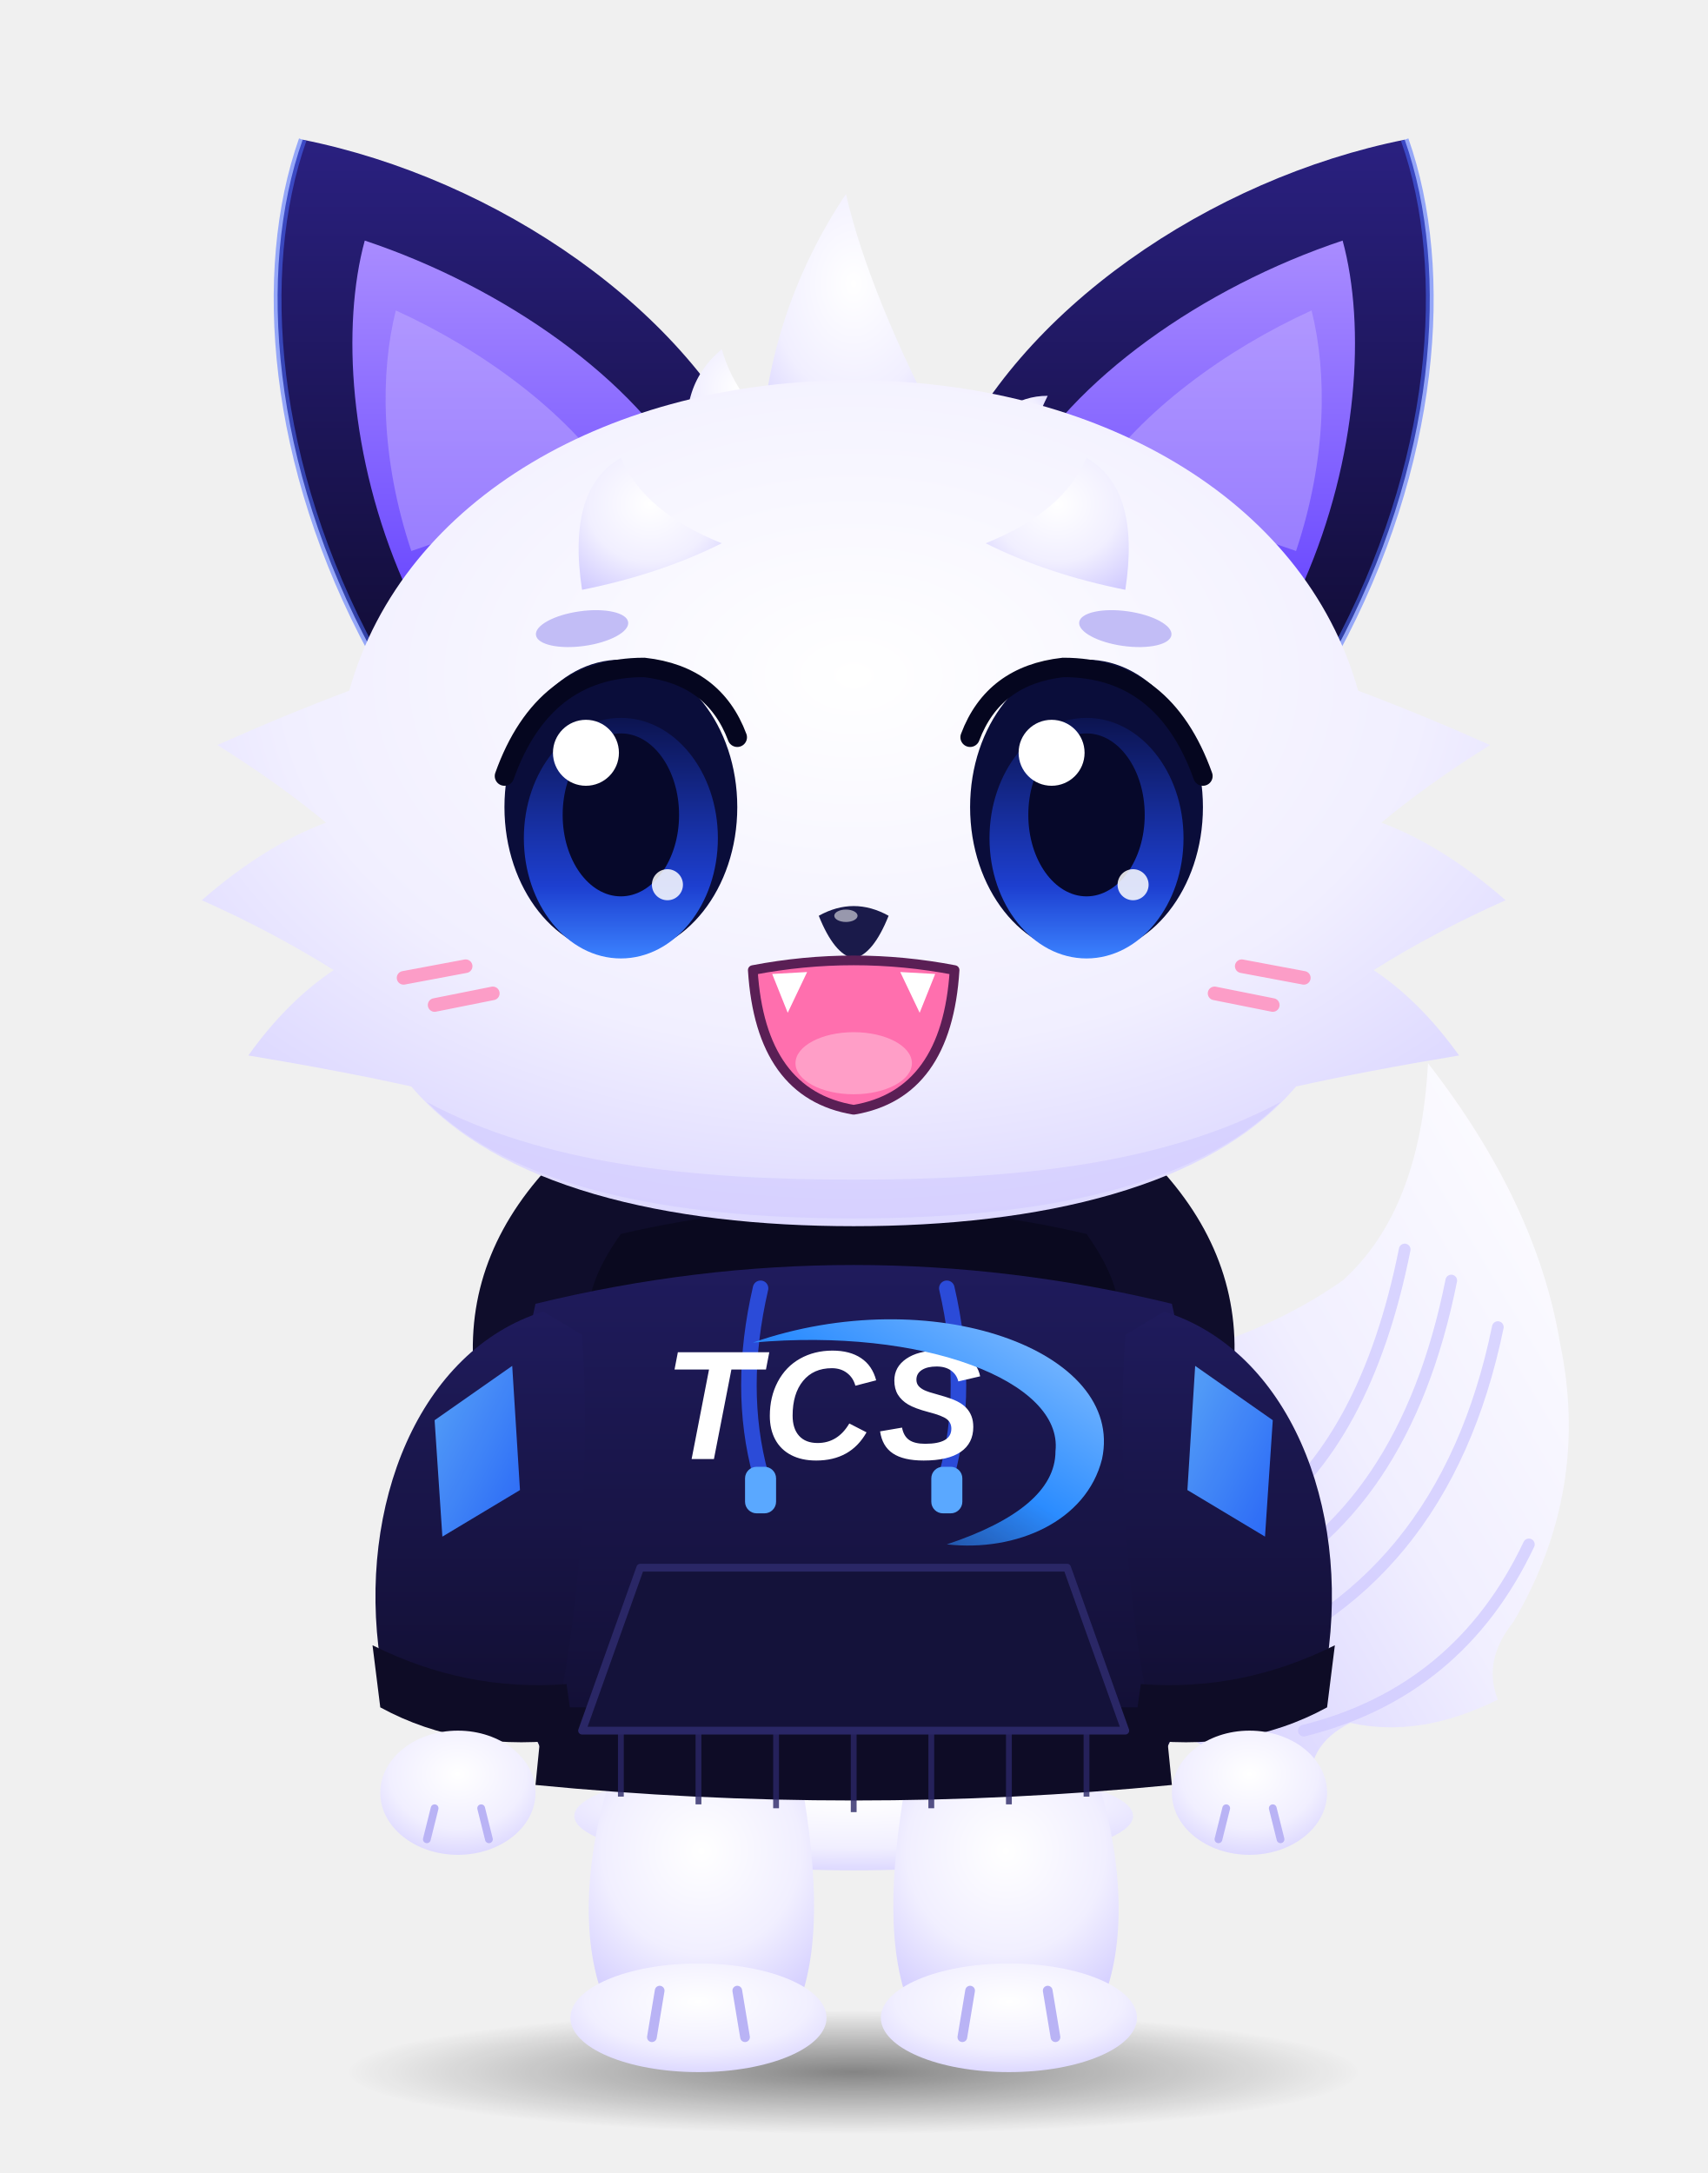
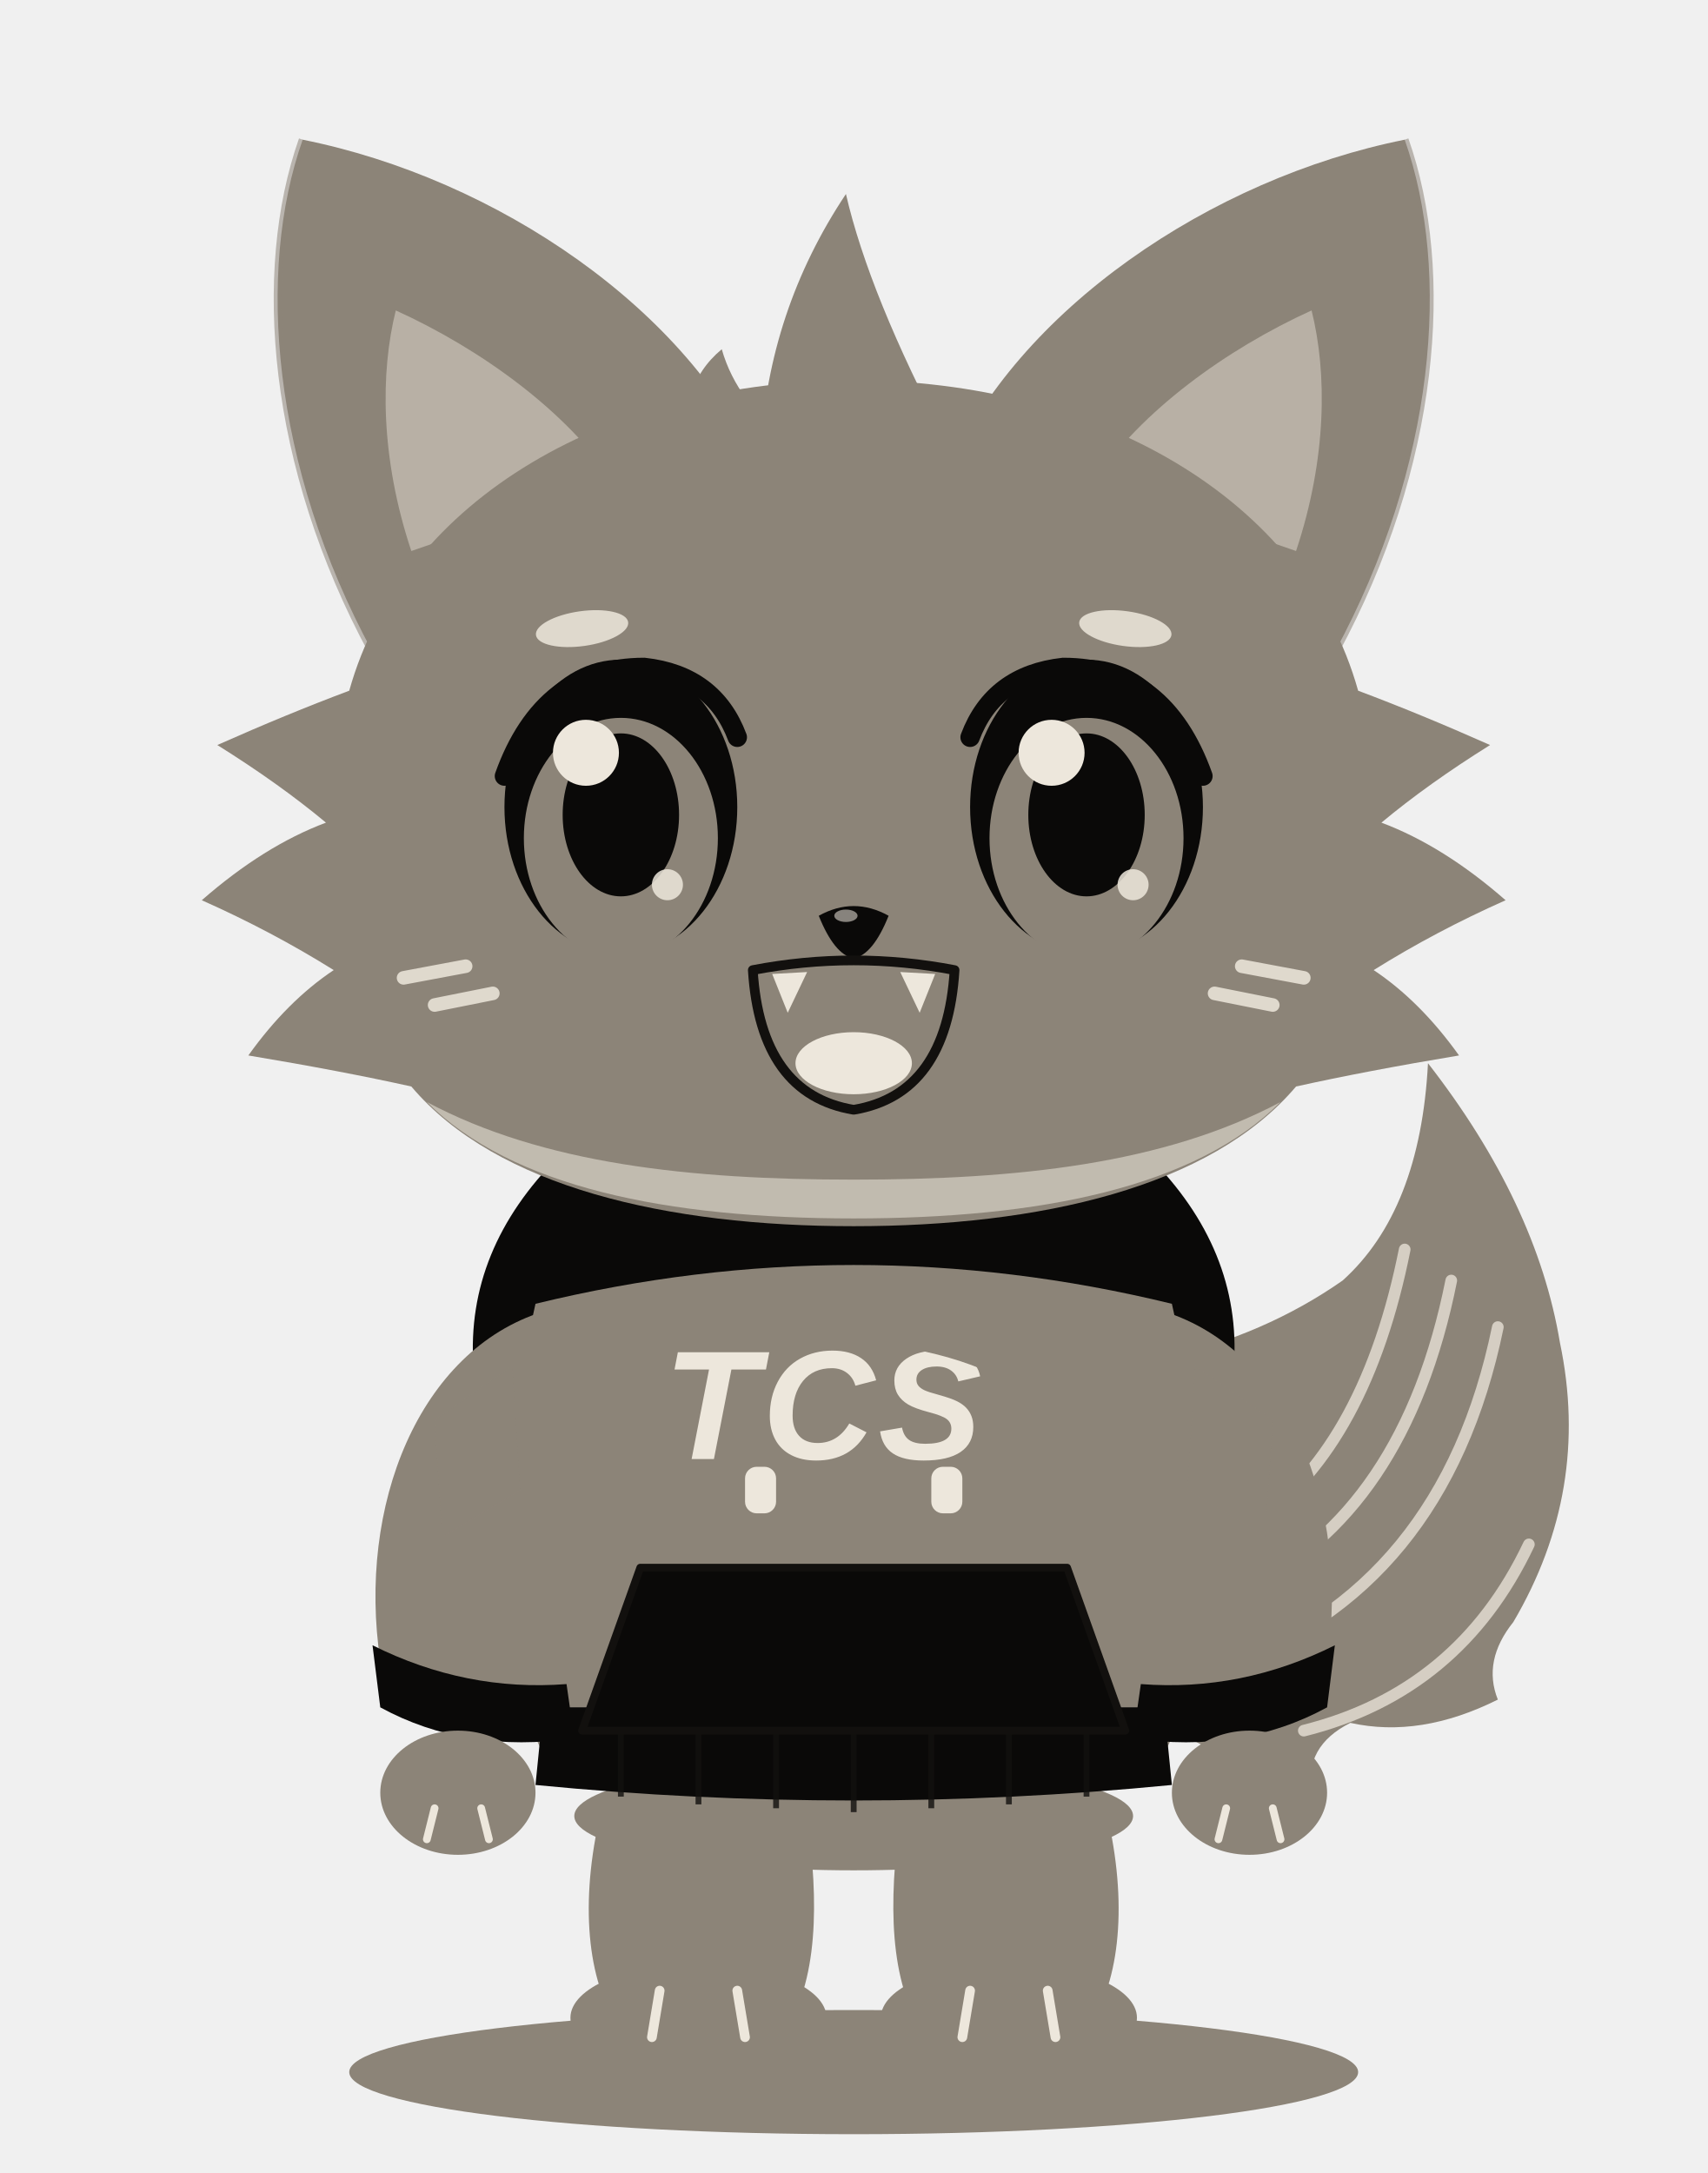
<svg xmlns="http://www.w3.org/2000/svg" id="tcs-mascot" viewBox="0 0 440 560" width="440" height="560" role="img" aria-label="TCS Mascot, maskot resmi The Choco Studios">
  <style>
    /* Walk cycle: front-facing pose, limbs swing in opposite pairs. */
    #leg-right,#arm-left,#hand-left{transform-box:fill-box;transform-origin:50% 12%;animation:tcs-step-a .62s ease-in-out infinite alternate}
    #leg-left,#arm-right,#hand-right{transform-box:fill-box;transform-origin:50% 12%;animation:tcs-step-b .62s ease-in-out infinite alternate}
    #leg-left,#leg-right{transform-origin:50% 0%}
    #hand-left,#hand-right{transform-box:fill-box;transform-origin:50% 0%}
    #head{transform-box:fill-box;transform-origin:50% 100%;animation:tcs-head-bob .31s ease-in-out infinite alternate}
    #tail{transform-box:fill-box;transform-origin:0% 65%;animation:tcs-tail-wag .62s ease-in-out infinite alternate}
    #eye-left,#eye-right{transform-box:fill-box;transform-origin:50% 50%;animation:tcs-blink 4.2s linear infinite}
    @keyframes tcs-step-a{from{transform:rotate(-19deg)}to{transform:rotate(19deg)}}
    @keyframes tcs-step-b{from{transform:rotate(19deg)}to{transform:rotate(-19deg)}}
    @keyframes tcs-head-bob{from{transform:translateY(0)}to{transform:translateY(3px)}}
    @keyframes tcs-tail-wag{from{transform:rotate(-5deg)}to{transform:rotate(7deg)}}
    @keyframes tcs-blink{0%,91%,100%{transform:scaleY(1)}94%,97%{transform:scaleY(.08)}}
    @media(prefers-reduced-motion:reduce){#leg-right,#arm-left,#leg-left,#arm-right,#head,#tail,#eye-left,#eye-right{animation:none!important}}
  </style>
  <defs>
-     <radialGradient id="furGrad" cx="0.5" cy="0.35" r="0.8">
-       <stop offset="0" stop-color="#FFFFFF" />
-       <stop offset="0.55" stop-color="#F1EFFF" />
-       <stop offset="1" stop-color="#CFC9FF" />
-     </radialGradient>
-     <linearGradient id="tailGrad" x1="0" y1="1" x2="1" y2="0">
-       <stop offset="0" stop-color="#CFC9FF" />
-       <stop offset="0.5" stop-color="#F1EFFF" />
-       <stop offset="1" stop-color="#FFFFFF" />
-     </linearGradient>
-     <linearGradient id="earOuter" x1="0" y1="0" x2="0" y2="1">
-       <stop offset="0" stop-color="#2A2080" />
-       <stop offset="1" stop-color="#120D38" />
-     </linearGradient>
-     <linearGradient id="earInner" x1="0" y1="0" x2="0" y2="1">
-       <stop offset="0" stop-color="#A98CFF" />
-       <stop offset="1" stop-color="#6D4CFF" />
-     </linearGradient>
-     <linearGradient id="eyeIris" x1="0" y1="0" x2="0" y2="1">
-       <stop offset="0" stop-color="#0C1450" />
-       <stop offset="0.7" stop-color="#1D3FD0" />
-       <stop offset="1" stop-color="#3B82FF" />
-     </linearGradient>
-     <linearGradient id="hoodGrad" x1="0" y1="0" x2="0" y2="1">
-       <stop offset="0" stop-color="#1F1B5C" />
-       <stop offset="1" stop-color="#120F33" />
-     </linearGradient>
-     <linearGradient id="blueGlow" x1="0" y1="0" x2="1" y2="1">
-       <stop offset="0" stop-color="#5AA8FF" />
-       <stop offset="1" stop-color="#2B6CFF" />
-     </linearGradient>
-     <linearGradient id="swooshGrad" x1="0" y1="1" x2="1" y2="0">
-       <stop offset="0" stop-color="#2B8CFF" stop-opacity="0" />
-       <stop offset="0.5" stop-color="#2B8CFF" />
-       <stop offset="1" stop-color="#8FC4FF" />
-     </linearGradient>
-     <radialGradient id="shadowGrad" cx="0.5" cy="0.5" r="0.5">
-       <stop offset="0" stop-color="#000000" stop-opacity="0.45" />
-       <stop offset="1" stop-color="#000000" stop-opacity="0" />
-     </radialGradient>
+     
+     
+     
+     
+     
+     
+     
+     
+     
+     
  </defs>
  <g id="shadow">
-     <ellipse cx="220" cy="534" rx="130" ry="16" fill="url(#shadowGrad)" />
+     <ellipse cx="220" cy="534" rx="130" ry="16" fill="#8C8478" />
  </g>
  <g id="tail">
-     <path d="M292 440 Q312 452 338 462 Q336 450 348 444 Q366 448 386 438 Q382 428 390 418 Q410 384 402 346 Q396 310 368 274 Q366 312 346 330 Q326 344 300 350 Z" fill="url(#tailGrad)" />
-     <g fill="none" stroke="#CFC9FF" stroke-width="3" stroke-linecap="round" opacity="0.75">
+     <path d="M292 440 Q312 452 338 462 Q336 450 348 444 Q366 448 386 438 Q382 428 390 418 Q410 384 402 346 Q396 310 368 274 Q366 312 346 330 Q326 344 300 350 Z" fill="#8C8478" />
+     <g fill="none" stroke="#EDE7DC" stroke-width="3" stroke-linecap="round" opacity="0.75">
      <path d="M314 430 Q372 410 386 342" />
      <path d="M320 410 Q362 390 374 330" />
      <path d="M324 392 Q352 372 362 322" />
      <path d="M336 446 Q376 436 394 398" />
    </g>
  </g>
  <g id="hood-back">
-     <path d="M144 298 Q220 276 296 298 Q320 322 318 352 Q220 330 122 352 Q120 322 144 298 Z" fill="#0F0D2B" />
-     <path d="M160 318 Q220 304 280 318 Q290 332 288 342 Q220 326 152 342 Q150 332 160 318 Z" fill="#0A091F" />
+     <path d="M144 298 Q220 276 296 298 Q320 322 318 352 Q220 330 122 352 Q120 322 144 298 Z" fill="#0A0908" />
+     <path d="M160 318 Q220 304 280 318 Q290 332 288 342 Q220 326 152 342 Q150 332 160 318 Z" fill="#0A0908" />
  </g>
  <g id="legs">
-     <ellipse cx="220" cy="468" rx="72" ry="14" fill="url(#furGrad)" />
+     <ellipse cx="220" cy="468" rx="72" ry="14" fill="#8C8478" />
    <g id="leg-left">
-       <path d="M158 456 C150 480 150 502 156 516 L206 516 C212 500 210 478 206 456 Z" fill="url(#furGrad)" />
-       <ellipse cx="180" cy="520" rx="33" ry="14" fill="url(#furGrad)" />
-       <g stroke="#B9B3F5" stroke-width="2.5" stroke-linecap="round" fill="none">
+       <path d="M158 456 C150 480 150 502 156 516 L206 516 C212 500 210 478 206 456 Z" fill="#8C8478" />
+       <ellipse cx="180" cy="520" rx="33" ry="14" fill="#8C8478" />
+       <g stroke="#EDE7DC" stroke-width="2.5" stroke-linecap="round" fill="none">
        <path d="M170 513 L168 525" />
        <path d="M190 513 L192 525" />
      </g>
    </g>
    <g id="leg-right">
-       <path d="M234 456 C230 478 228 500 234 516 L284 516 C290 502 290 480 282 456 Z" fill="url(#furGrad)" />
-       <ellipse cx="260" cy="520" rx="33" ry="14" fill="url(#furGrad)" />
-       <g stroke="#B9B3F5" stroke-width="2.5" stroke-linecap="round" fill="none">
+       <path d="M234 456 C230 478 228 500 234 516 L284 516 C290 502 290 480 282 456 Z" fill="#8C8478" />
+       <ellipse cx="260" cy="520" rx="33" ry="14" fill="#8C8478" />
+       <g stroke="#EDE7DC" stroke-width="2.5" stroke-linecap="round" fill="none">
        <path d="M250 513 L248 525" />
        <path d="M270 513 L272 525" />
      </g>
    </g>
  </g>
  <g id="body">
-     <path d="M138 336 C128 380 124 420 140 452 L300 452 C316 420 312 380 302 336 Q220 316 138 336 Z" fill="url(#hoodGrad)" />
-     <path d="M140 440 L300 440 L302 460 Q220 468 138 460 Z" fill="#0E0C26" />
-     <g stroke="#2A2766" stroke-width="1.5" opacity="0.8">
+     <path d="M138 336 C128 380 124 420 140 452 L300 452 C316 420 312 380 302 336 Q220 316 138 336 Z" fill="#8C8478" />
+     <path d="M140 440 L300 440 L302 460 Q220 468 138 460 Z" fill="#0A0908" />
+     <g stroke="#12100E" stroke-width="1.5" opacity="0.8">
      <path d="M160 442 L160 463" />
      <path d="M180 442 L180 465" />
      <path d="M200 442 L200 466" />
      <path d="M220 442 L220 467" />
      <path d="M240 442 L240 466" />
      <path d="M260 442 L260 465" />
      <path d="M280 442 L280 463" />
    </g>
-     <path d="M165 404 L275 404 L290 446 L150 446 Z" fill="#14123A" stroke="#2A2766" stroke-width="2" stroke-linejoin="round" />
-     <g stroke="#2B4BD8" stroke-width="4" stroke-linecap="round" fill="none">
+     <path d="M165 404 L275 404 L290 446 L150 446 Z" fill="#0A0908" stroke="#12100E" stroke-width="2" stroke-linejoin="round" />
+     <g stroke="#8C8478" stroke-width="4" stroke-linecap="round" fill="none">
      <path d="M196 332 Q190 358 196 380" />
      <path d="M244 332 Q250 358 244 380" />
    </g>
-     <rect x="192" y="378" width="8" height="12" rx="3" fill="#5AA8FF" />
-     <rect x="240" y="378" width="8" height="12" rx="3" fill="#5AA8FF" />
+     <rect x="192" y="378" width="8" height="12" rx="3" fill="#EDE7DC" />
+     <rect x="240" y="378" width="8" height="12" rx="3" fill="#EDE7DC" />
    <g id="logo-tcs">
-       <text x="212" y="376" text-anchor="middle" font-family="Arial, Helvetica, sans-serif" font-size="40" font-weight="800" font-style="italic" fill="#FFFFFF" letter-spacing="1">TCS</text>
-       <path d="M194 346 C240 330 290 348 284 376 C280 392 262 400 244 398 C262 392 272 384 272 374 C274 356 238 342 194 346 Z" fill="url(#swooshGrad)" />
+       <text x="212" y="376" text-anchor="middle" font-family="Arial, Helvetica, sans-serif" font-size="40" font-weight="800" font-style="italic" fill="#EDE7DC" letter-spacing="1">TCS</text>
+       <path d="M194 346 C240 330 290 348 284 376 C280 392 262 400 244 398 C262 392 272 384 272 374 C274 356 238 342 194 346 Z" fill="#8C8478" />
    </g>
  </g>
  <g id="sleeves">
    <g id="arm-left">
-       <path d="M140 338 C108 348 92 388 98 428 C98 434 104 438 112 438 L144 440 C150 410 152 372 150 344 Z" fill="url(#hoodGrad)" />
-       <path d="M96 424 Q120 436 146 434 L148 448 Q120 452 98 440 Z" fill="#0E0C26" />
-       <path d="M112 366 L132 352 L134 384 L114 396 Z" fill="url(#blueGlow)" opacity="0.95" />
+       <path d="M140 338 C108 348 92 388 98 428 C98 434 104 438 112 438 L144 440 C150 410 152 372 150 344 Z" fill="#8C8478" />
+       <path d="M96 424 Q120 436 146 434 L148 448 Q120 452 98 440 Z" fill="#0A0908" />
+       <path d="M112 366 L132 352 L134 384 L114 396 Z" fill="#8C8478" opacity="0.95" />
    </g>
    <g id="arm-right">
-       <path d="M300 338 C332 348 348 388 342 428 C342 434 336 438 328 438 L296 440 C290 410 288 372 290 344 Z" fill="url(#hoodGrad)" />
-       <path d="M344 424 Q320 436 294 434 L292 448 Q320 452 342 440 Z" fill="#0E0C26" />
-       <path d="M328 366 L308 352 L306 384 L326 396 Z" fill="url(#blueGlow)" opacity="0.95" />
+       <path d="M300 338 C332 348 348 388 342 428 C342 434 336 438 328 438 L296 440 C290 410 288 372 290 344 Z" fill="#8C8478" />
+       <path d="M344 424 Q320 436 294 434 L292 448 Q320 452 342 440 Z" fill="#0A0908" />
+       <path d="M328 366 L308 352 L306 384 L326 396 Z" fill="#8C8478" opacity="0.95" />
    </g>
  </g>
  <g id="hands">
    <g id="hand-left">
-       <ellipse cx="118" cy="462" rx="20" ry="16" fill="url(#furGrad)" />
-       <g stroke="#B9B3F5" stroke-width="2" stroke-linecap="round" fill="none">
+       <ellipse cx="118" cy="462" rx="20" ry="16" fill="#8C8478" />
+       <g stroke="#EDE7DC" stroke-width="2" stroke-linecap="round" fill="none">
        <path d="M112 466 L110 474" />
        <path d="M124 466 L126 474" />
      </g>
    </g>
    <g id="hand-right">
-       <ellipse cx="322" cy="462" rx="20" ry="16" fill="url(#furGrad)" />
-       <g stroke="#B9B3F5" stroke-width="2" stroke-linecap="round" fill="none">
+       <ellipse cx="322" cy="462" rx="20" ry="16" fill="#8C8478" />
+       <g stroke="#EDE7DC" stroke-width="2" stroke-linecap="round" fill="none">
        <path d="M316 466 L314 474" />
        <path d="M328 466 L330 474" />
      </g>
    </g>
  </g>
  <g id="ears">
-     <path d="M96 168 C70 120 66 70 78 36 C128 46 178 80 196 122 Z" fill="url(#earOuter)" />
-     <path d="M96 168 C70 120 66 70 78 36" fill="none" stroke="#4B6BFF" stroke-width="2" opacity="0.55" />
-     <path d="M104 150 C90 118 88 84 94 62 C130 74 164 98 178 124 Z" fill="url(#earInner)" />
-     <path d="M106 142 C98 118 98 96 102 80 C124 90 146 106 158 124 Z" fill="#C7B4FF" opacity="0.45" />
-     <path d="M344 168 C370 120 374 70 362 36 C312 46 262 80 244 122 Z" fill="url(#earOuter)" />
-     <path d="M344 168 C370 120 374 70 362 36" fill="none" stroke="#4B6BFF" stroke-width="2" opacity="0.55" />
-     <path d="M336 150 C350 118 352 84 346 62 C310 74 276 98 262 124 Z" fill="url(#earInner)" />
-     <path d="M334 142 C342 118 342 96 338 80 C316 90 294 106 282 124 Z" fill="#C7B4FF" opacity="0.45" />
+     <path d="M96 168 C70 120 66 70 78 36 C128 46 178 80 196 122 Z" fill="#8C8478" />
+     <path d="M96 168 C70 120 66 70 78 36" fill="none" stroke="#8C8478" stroke-width="2" opacity="0.55" />
+     <path d="M104 150 C90 118 88 84 94 62 C130 74 164 98 178 124 Z" fill="#8C8478" />
+     <path d="M106 142 C98 118 98 96 102 80 C124 90 146 106 158 124 Z" fill="#EDE7DC" opacity="0.45" />
+     <path d="M344 168 C370 120 374 70 362 36 C312 46 262 80 244 122 Z" fill="#8C8478" />
+     <path d="M344 168 C370 120 374 70 362 36" fill="none" stroke="#8C8478" stroke-width="2" opacity="0.55" />
+     <path d="M336 150 C350 118 352 84 346 62 C310 74 276 98 262 124 Z" fill="#8C8478" />
+     <path d="M334 142 C342 118 342 96 338 80 C316 90 294 106 282 124 Z" fill="#EDE7DC" opacity="0.45" />
  </g>
-   <g id="head-tufts" fill="url(#furGrad)">
+   <g id="head-tufts" fill="#8C8478">
    <path d="M196 116 Q198 80 218 50 Q224 76 244 114 Z" />
    <path d="M178 118 Q174 100 186 90 Q190 104 204 114 Z" />
    <path d="M250 116 Q258 102 270 102 Q264 114 264 126 Z" />
  </g>
  <g id="head">
-     <path d="M220 98              C282 98 336 128 350 178              Q366 184 384 192 Q368 202 356 212              Q372 218 388 232 Q370 240 354 250              Q366 258 376 272 Q352 276 334 280              C312 306 268 316 220 316              C172 316 128 306 106 280              Q88 276 64 272 Q74 258 86 250              Q70 240 52 232 Q68 218 84 212              Q72 202 56 192 Q74 184 90 178              C104 128 158 98 220 98 Z" fill="url(#furGrad)" />
-     <path d="M110 284 C132 306 172 314 220 314 C268 314 308 306 330 284 C300 300 262 304 220 304 C178 304 140 300 110 284 Z" fill="#CFC9FF" opacity="0.55" />
+     <path d="M220 98              C282 98 336 128 350 178              Q366 184 384 192 Q368 202 356 212              Q372 218 388 232 Q370 240 354 250              Q366 258 376 272 Q352 276 334 280              C312 306 268 316 220 316              C172 316 128 306 106 280              Q88 276 64 272 Q74 258 86 250              Q70 240 52 232 Q68 218 84 212              Q72 202 56 192 Q74 184 90 178              C104 128 158 98 220 98 Z" fill="#8C8478" />
+     <path d="M110 284 C132 306 172 314 220 314 C268 314 308 306 330 284 C300 300 262 304 220 304 C178 304 140 300 110 284 Z" fill="#EDE7DC" opacity="0.55" />
  </g>
-   <g id="ear-tufts" fill="url(#furGrad)">
+   <g id="ear-tufts" fill="#8C8478">
    <path d="M150 152 Q146 126 160 118 Q166 132 186 140 Q170 148 150 152 Z" />
    <path d="M290 152 Q294 126 280 118 Q274 132 254 140 Q270 148 290 152 Z" />
  </g>
  <g id="face">
-     <ellipse cx="150" cy="162" rx="12" ry="4.5" fill="#B9B3F5" opacity="0.85" transform="rotate(-8 150 162)" />
-     <ellipse cx="290" cy="162" rx="12" ry="4.5" fill="#B9B3F5" opacity="0.85" transform="rotate(8 290 162)" />
+     <ellipse cx="150" cy="162" rx="12" ry="4.5" fill="#EDE7DC" opacity="0.85" transform="rotate(-8 150 162)" />
+     <ellipse cx="290" cy="162" rx="12" ry="4.5" fill="#EDE7DC" opacity="0.85" transform="rotate(8 290 162)" />
    <g id="eye-left">
-       <ellipse cx="160" cy="208" rx="30" ry="38" fill="#0A0D3A" />
-       <ellipse cx="160" cy="216" rx="25" ry="31" fill="url(#eyeIris)" />
-       <ellipse cx="160" cy="210" rx="15" ry="21" fill="#06082A" />
-       <circle cx="151" cy="194" r="8.5" fill="#FFFFFF" />
-       <circle cx="172" cy="228" r="4" fill="#FFFFFF" opacity="0.85" />
-       <path d="M130 200 Q140 172 166 172 Q184 174 190 190" fill="none" stroke="#05061F" stroke-width="5" stroke-linecap="round" />
+       <ellipse cx="160" cy="208" rx="30" ry="38" fill="#0A0908" />
+       <ellipse cx="160" cy="216" rx="25" ry="31" fill="#8C8478" />
+       <ellipse cx="160" cy="210" rx="15" ry="21" fill="#0A0908" />
+       <circle cx="151" cy="194" r="8.5" fill="#EDE7DC" />
+       <circle cx="172" cy="228" r="4" fill="#EDE7DC" opacity="0.85" />
+       <path d="M130 200 Q140 172 166 172 Q184 174 190 190" fill="none" stroke="#0A0908" stroke-width="5" stroke-linecap="round" />
    </g>
    <g id="eye-right">
-       <ellipse cx="280" cy="208" rx="30" ry="38" fill="#0A0D3A" />
-       <ellipse cx="280" cy="216" rx="25" ry="31" fill="url(#eyeIris)" />
-       <ellipse cx="280" cy="210" rx="15" ry="21" fill="#06082A" />
-       <circle cx="271" cy="194" r="8.5" fill="#FFFFFF" />
-       <circle cx="292" cy="228" r="4" fill="#FFFFFF" opacity="0.85" />
-       <path d="M310 200 Q300 172 274 172 Q256 174 250 190" fill="none" stroke="#05061F" stroke-width="5" stroke-linecap="round" />
+       <ellipse cx="280" cy="208" rx="30" ry="38" fill="#0A0908" />
+       <ellipse cx="280" cy="216" rx="25" ry="31" fill="#8C8478" />
+       <ellipse cx="280" cy="210" rx="15" ry="21" fill="#0A0908" />
+       <circle cx="271" cy="194" r="8.5" fill="#EDE7DC" />
+       <circle cx="292" cy="228" r="4" fill="#EDE7DC" opacity="0.85" />
+       <path d="M310 200 Q300 172 274 172 Q256 174 250 190" fill="none" stroke="#0A0908" stroke-width="5" stroke-linecap="round" />
    </g>
-     <g stroke="#FF8FBD" stroke-width="3.5" stroke-linecap="round" fill="none" opacity="0.85">
+     <g stroke="#EDE7DC" stroke-width="3.5" stroke-linecap="round" fill="none" opacity="0.85">
      <path d="M104 252 L120 249" />
      <path d="M112 259 L127 256" />
      <path d="M336 252 L320 249" />
      <path d="M328 259 L313 256" />
    </g>
-     <path d="M211 236 Q220 231 229 236 Q225 246 220 247 Q215 246 211 236 Z" fill="#1A1A4A" />
-     <ellipse cx="218" cy="236" rx="3" ry="1.6" fill="#FFFFFF" opacity="0.55" />
-     <path d="M220 247 L220 251" stroke="#1A1A4A" stroke-width="2" stroke-linecap="round" />
+     <path d="M211 236 Q220 231 229 236 Q225 246 220 247 Q215 246 211 236 Z" fill="#0A0908" />
+     <ellipse cx="218" cy="236" rx="3" ry="1.6" fill="#EDE7DC" opacity="0.55" />
+     <path d="M220 247 L220 251" stroke="#0A0908" stroke-width="2" stroke-linecap="round" />
    <g id="mouth">
-       <path d="M194 250 Q220 245 246 250 Q244 282 220 286 Q196 282 194 250 Z" fill="#FF6FAE" stroke="#5A1F55" stroke-width="2.5" stroke-linejoin="round" />
-       <ellipse cx="220" cy="274" rx="15" ry="8" fill="#FF9EC7" />
-       <path d="M199 251 L208 250.5 L203 261 Z" fill="#FFFFFF" />
-       <path d="M241 251 L232 250.5 L237 261 Z" fill="#FFFFFF" />
+       <path d="M194 250 Q220 245 246 250 Q244 282 220 286 Q196 282 194 250 Z" fill="#8C8478" stroke="#12100E" stroke-width="2.5" stroke-linejoin="round" />
+       <ellipse cx="220" cy="274" rx="15" ry="8" fill="#EDE7DC" />
+       <path d="M199 251 L208 250.5 L203 261 Z" fill="#EDE7DC" />
+       <path d="M241 251 L232 250.5 L237 261 Z" fill="#EDE7DC" />
    </g>
  </g>
</svg>
